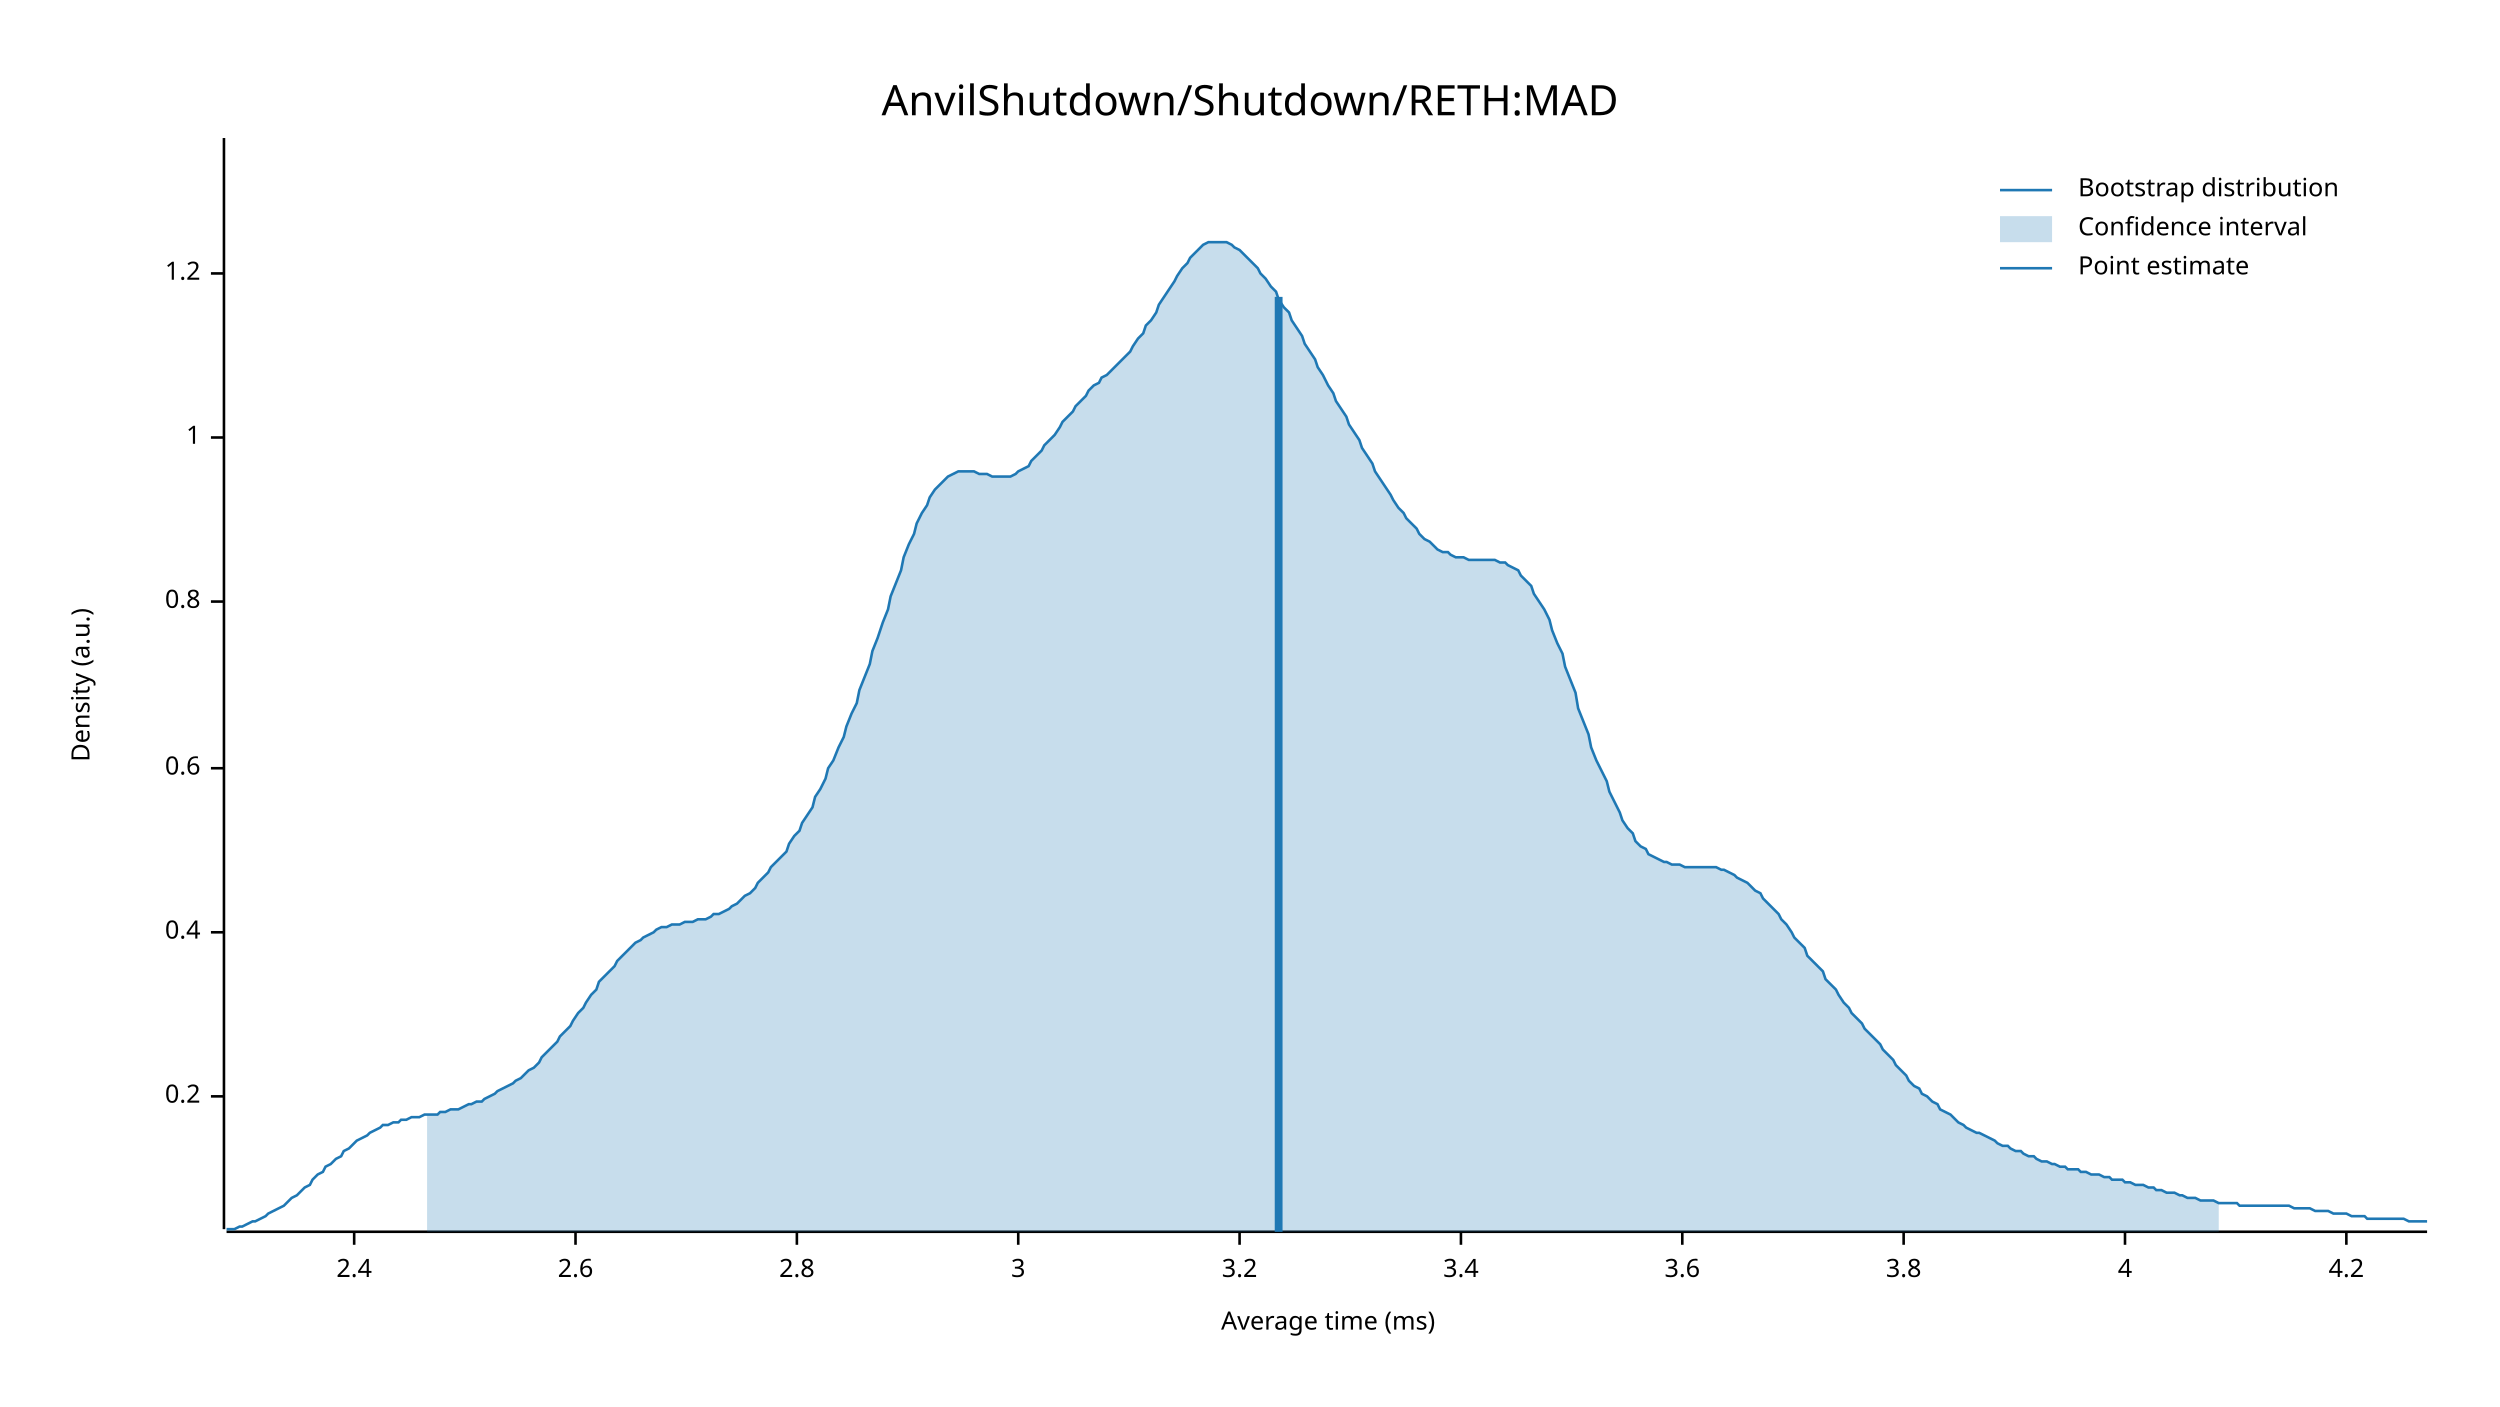
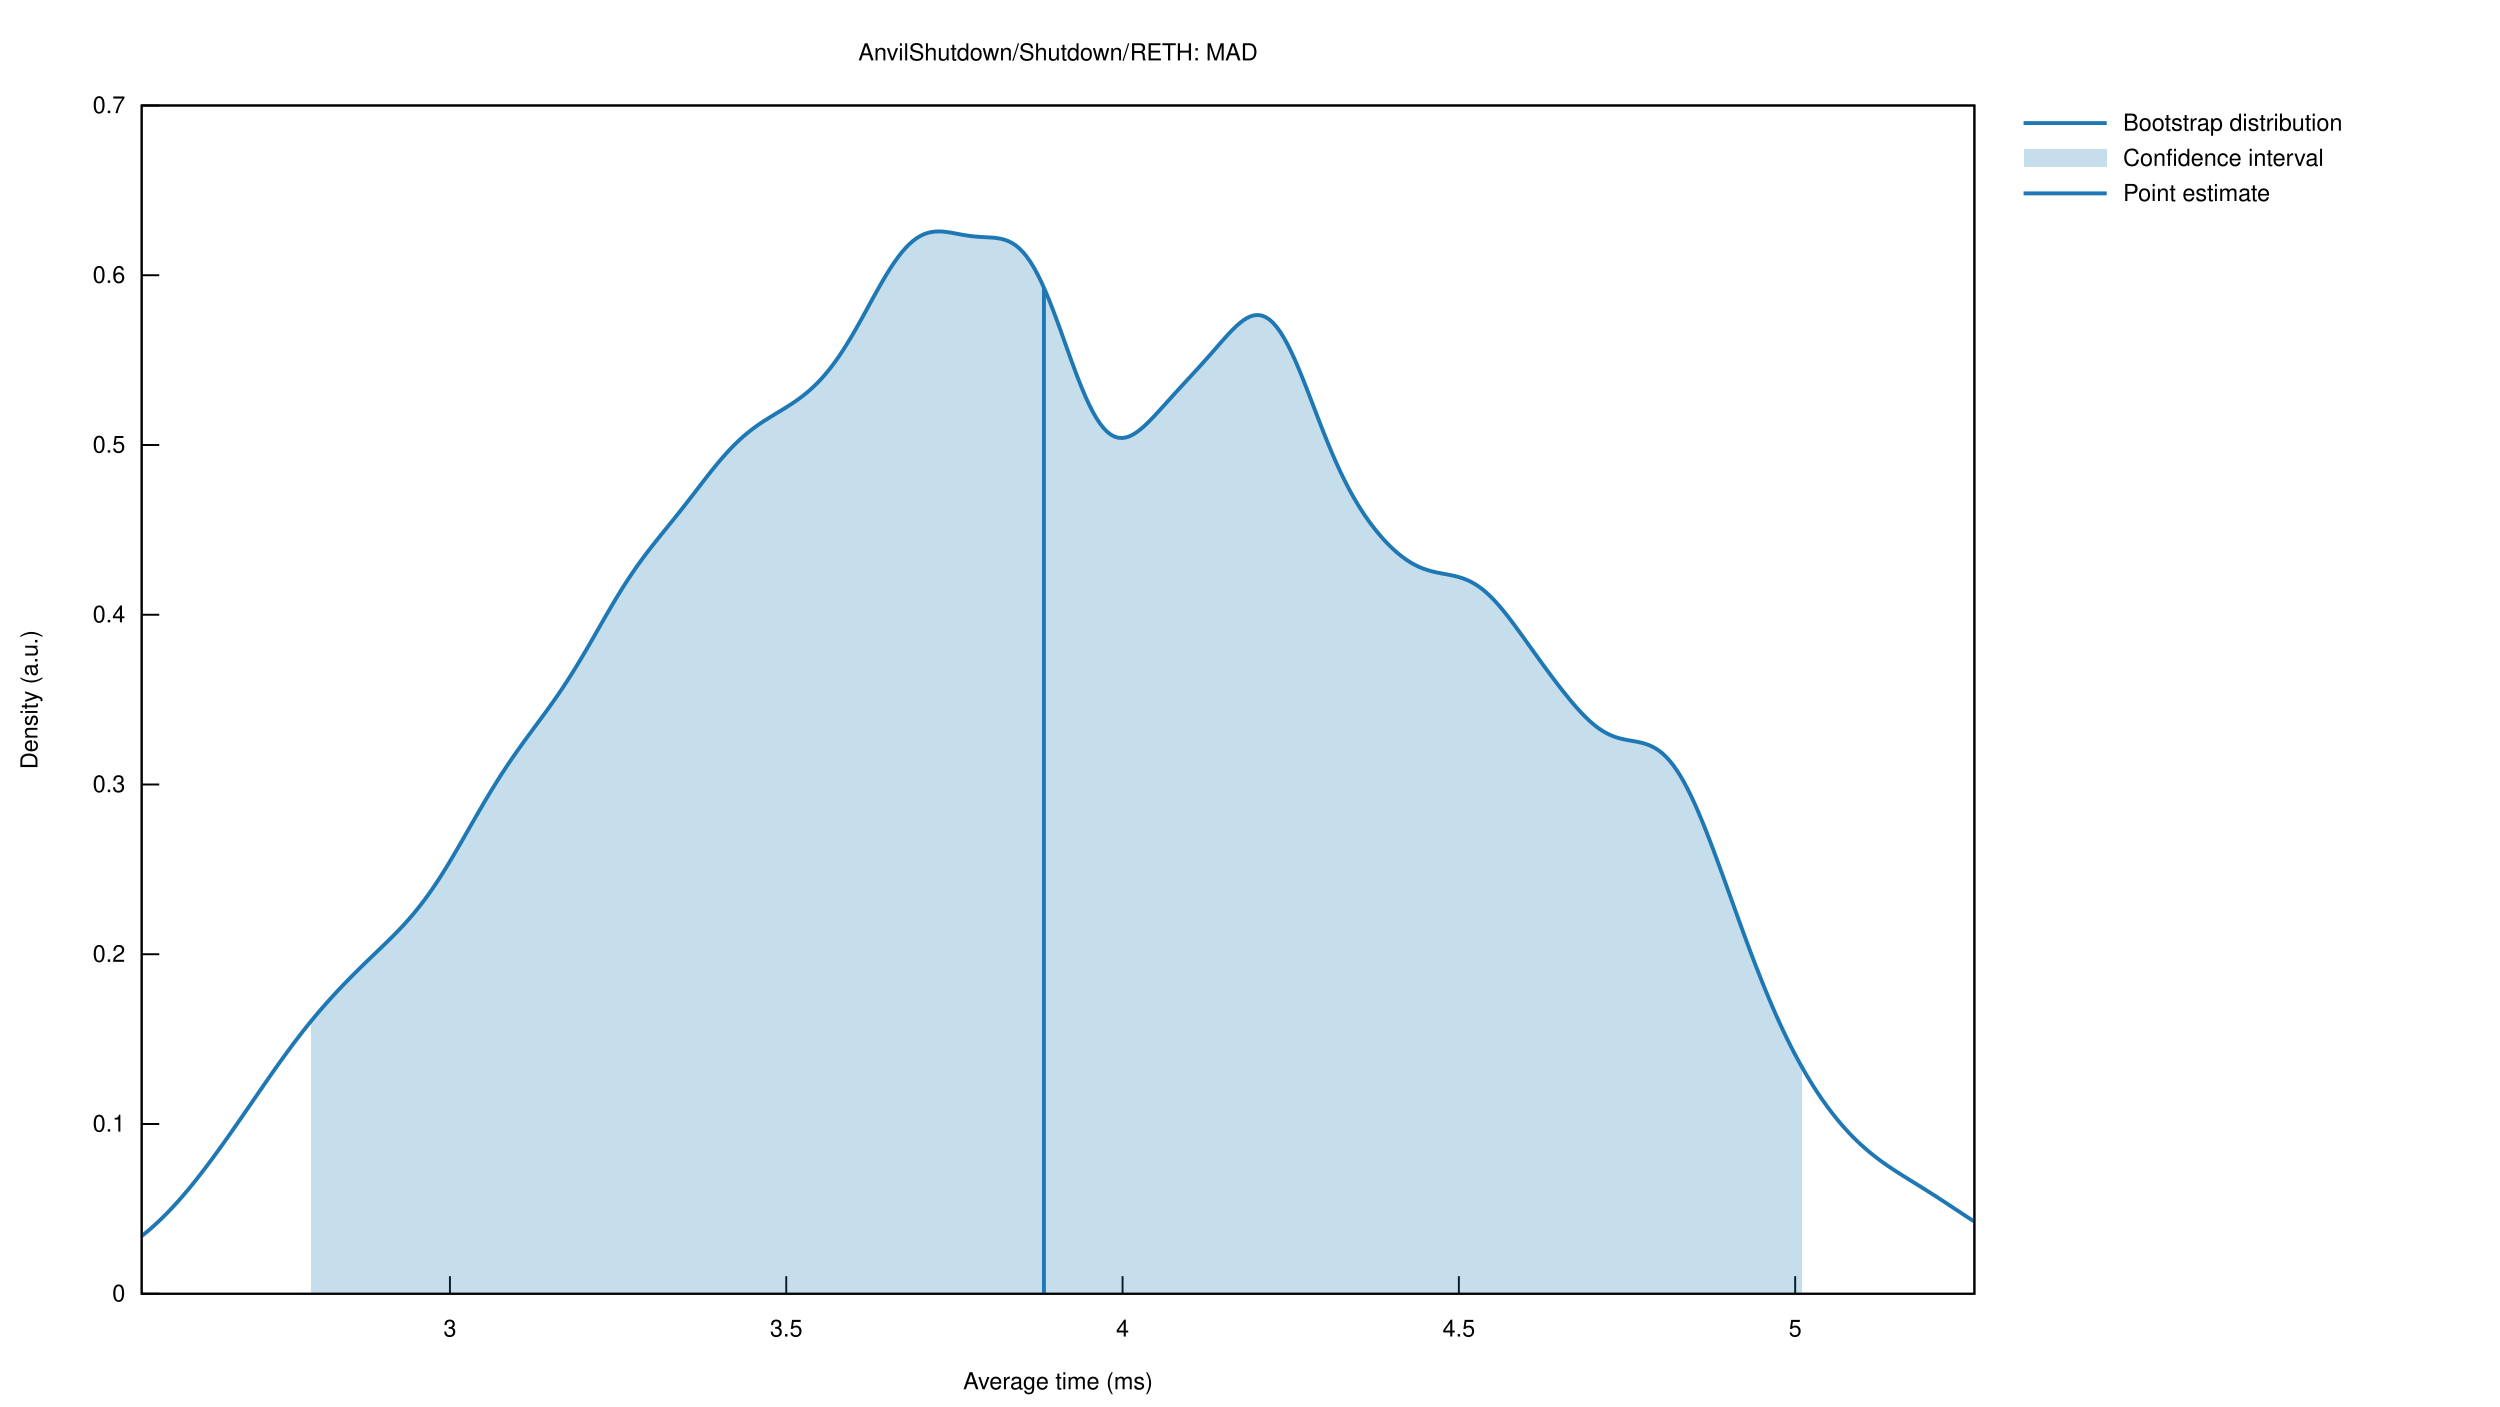
- <svg xmlns="http://www.w3.org/2000/svg" width="960" height="540" viewBox="0 0 960 540">
-   <text x="480" y="32" dy="0.76em" text-anchor="middle" font-family="sans-serif" font-size="16.129" opacity="1" fill="#000000">
- AnvilShutdown/Shutdown/RETH:MAD
- </text>
-   <text x="27" y="263" dy="0.76em" text-anchor="middle" font-family="sans-serif" font-size="9.677" opacity="1" fill="#000000" transform="rotate(270, 27, 263)">
- Density (a.u.)
- </text>
-   <text x="510" y="513" dy="-0.5ex" text-anchor="middle" font-family="sans-serif" font-size="9.677" opacity="1" fill="#000000">
- Average time (ms)
- </text>
-   <polyline fill="none" opacity="1" stroke="#000000" stroke-width="1" points="86,53 86,472 " />
-   <text x="77" y="421" dy="0.5ex" text-anchor="end" font-family="sans-serif" font-size="9.677" opacity="1" fill="#000000">
- 0.2
- </text>
-   <polyline fill="none" opacity="1" stroke="#000000" stroke-width="1" points="81,421 86,421 " />
-   <text x="77" y="358" dy="0.5ex" text-anchor="end" font-family="sans-serif" font-size="9.677" opacity="1" fill="#000000">
- 0.4
- </text>
-   <polyline fill="none" opacity="1" stroke="#000000" stroke-width="1" points="81,358 86,358 " />
-   <text x="77" y="295" dy="0.5ex" text-anchor="end" font-family="sans-serif" font-size="9.677" opacity="1" fill="#000000">
- 0.6
- </text>
-   <polyline fill="none" opacity="1" stroke="#000000" stroke-width="1" points="81,295 86,295 " />
-   <text x="77" y="231" dy="0.5ex" text-anchor="end" font-family="sans-serif" font-size="9.677" opacity="1" fill="#000000">
- 0.8
- </text>
-   <polyline fill="none" opacity="1" stroke="#000000" stroke-width="1" points="81,231 86,231 " />
-   <text x="77" y="168" dy="0.5ex" text-anchor="end" font-family="sans-serif" font-size="9.677" opacity="1" fill="#000000">
- 1
- </text>
-   <polyline fill="none" opacity="1" stroke="#000000" stroke-width="1" points="81,168 86,168 " />
-   <text x="77" y="105" dy="0.5ex" text-anchor="end" font-family="sans-serif" font-size="9.677" opacity="1" fill="#000000">
- 1.2
- </text>
-   <polyline fill="none" opacity="1" stroke="#000000" stroke-width="1" points="81,105 86,105 " />
-   <polyline fill="none" opacity="1" stroke="#000000" stroke-width="1" points="87,473 932,473 " />
-   <text x="136" y="483" dy="0.76em" text-anchor="middle" font-family="sans-serif" font-size="9.677" opacity="1" fill="#000000">
- 2.4
- </text>
-   <polyline fill="none" opacity="1" stroke="#000000" stroke-width="1" points="136,473 136,478 " />
-   <text x="221" y="483" dy="0.76em" text-anchor="middle" font-family="sans-serif" font-size="9.677" opacity="1" fill="#000000">
- 2.6
- </text>
-   <polyline fill="none" opacity="1" stroke="#000000" stroke-width="1" points="221,473 221,478 " />
-   <text x="306" y="483" dy="0.76em" text-anchor="middle" font-family="sans-serif" font-size="9.677" opacity="1" fill="#000000">
- 2.8
- </text>
-   <polyline fill="none" opacity="1" stroke="#000000" stroke-width="1" points="306,473 306,478 " />
-   <text x="391" y="483" dy="0.76em" text-anchor="middle" font-family="sans-serif" font-size="9.677" opacity="1" fill="#000000">
- 3
- </text>
-   <polyline fill="none" opacity="1" stroke="#000000" stroke-width="1" points="391,473 391,478 " />
-   <text x="476" y="483" dy="0.76em" text-anchor="middle" font-family="sans-serif" font-size="9.677" opacity="1" fill="#000000">
- 3.2
- </text>
-   <polyline fill="none" opacity="1" stroke="#000000" stroke-width="1" points="476,473 476,478 " />
-   <text x="561" y="483" dy="0.76em" text-anchor="middle" font-family="sans-serif" font-size="9.677" opacity="1" fill="#000000">
- 3.4
- </text>
-   <polyline fill="none" opacity="1" stroke="#000000" stroke-width="1" points="561,473 561,478 " />
-   <text x="646" y="483" dy="0.76em" text-anchor="middle" font-family="sans-serif" font-size="9.677" opacity="1" fill="#000000">
- 3.6
- </text>
-   <polyline fill="none" opacity="1" stroke="#000000" stroke-width="1" points="646,473 646,478 " />
-   <text x="731" y="483" dy="0.76em" text-anchor="middle" font-family="sans-serif" font-size="9.677" opacity="1" fill="#000000">
- 3.8
- </text>
-   <polyline fill="none" opacity="1" stroke="#000000" stroke-width="1" points="731,473 731,478 " />
-   <text x="816" y="483" dy="0.76em" text-anchor="middle" font-family="sans-serif" font-size="9.677" opacity="1" fill="#000000">
- 4
- </text>
-   <polyline fill="none" opacity="1" stroke="#000000" stroke-width="1" points="816,473 816,478 " />
-   <text x="901" y="483" dy="0.76em" text-anchor="middle" font-family="sans-serif" font-size="9.677" opacity="1" fill="#000000">
- 4.2
- </text>
-   <polyline fill="none" opacity="1" stroke="#000000" stroke-width="1" points="901,473 901,478 " />
-   <polyline fill="none" opacity="1" stroke="#1F78B4" stroke-width="1" points="87,472 88,472 90,472 92,471 93,471 95,470 97,469 98,469 100,468 102,467 103,466 105,465 107,464 109,463 110,462 112,460 114,459 115,458 117,456 119,455 120,453 122,451 124,450 125,448 127,447 129,445 131,444 132,442 134,441 136,439 137,438 139,437 141,436 142,435 144,434 146,433 147,432 149,432 151,431 153,431 154,430 156,430 158,429 159,429 161,429 163,428 164,428 166,428 168,428 169,427 171,427 173,426 175,426 176,426 178,425 180,424 181,424 183,423 185,423 186,422 188,421 190,420 191,419 193,418 195,417 197,416 198,415 200,414 202,412 203,411 205,410 207,408 208,406 210,404 212,402 214,400 215,398 217,396 219,394 220,392 222,389 224,387 225,385 227,382 229,380 230,377 232,375 234,373 236,371 237,369 239,367 241,365 242,364 244,362 246,361 247,360 249,359 251,358 252,357 254,356 256,356 258,355 259,355 261,355 263,354 264,354 266,354 268,353 269,353 271,353 273,352 274,351 276,351 278,350 280,349 281,348 283,347 285,345 286,344 288,343 290,341 291,339 293,337 295,335 296,333 298,331 300,329 302,327 303,324 305,321 307,319 308,316 310,313 312,310 313,306 315,303 317,299 318,295 320,292 322,287 324,283 325,279 327,274 329,270 330,265 332,260 334,255 335,250 337,245 339,239 341,234 342,229 344,224 346,219 347,214 349,209 351,205 352,201 354,197 356,194 357,191 359,188 361,186 363,184 364,183 366,182 368,181 369,181 371,181 373,181 374,181 376,182 378,182 379,182 381,183 383,183 385,183 386,183 388,183 390,182 391,181 393,180 395,179 396,177 398,175 400,173 401,171 403,169 405,167 407,164 408,162 410,160 412,158 413,156 415,154 417,152 418,150 420,148 422,147 423,145 425,144 427,142 429,140 430,139 432,137 434,135 435,133 437,130 439,128 440,125 442,123 444,120 445,117 447,114 449,111 451,108 452,106 454,103 456,101 457,99 459,97 461,95 462,94 464,93 466,93 468,93 469,93 471,93 473,94 474,95 476,96 478,98 479,99 481,101 483,103 484,105 486,107 488,110 490,112 491,115 493,118 495,120 496,123 498,126 500,129 501,132 503,135 505,138 506,141 508,144 510,148 512,151 513,154 515,157 517,160 518,163 520,166 522,169 523,172 525,175 527,178 528,181 530,184 532,187 534,190 535,192 537,195 539,197 540,199 542,201 544,203 545,205 547,207 549,208 550,209 552,211 554,212 556,212 557,213 559,214 561,214 562,214 564,215 566,215 567,215 569,215 571,215 573,215 574,215 576,216 578,216 579,217 581,218 583,219 584,221 586,223 588,225 589,228 591,231 593,234 595,238 596,242 598,247 600,251 601,256 603,261 605,266 606,272 608,277 610,282 611,287 613,292 615,296 617,300 618,304 620,308 622,312 623,315 625,318 627,320 628,323 630,325 632,326 633,328 635,329 637,330 639,331 640,331 642,332 644,332 645,332 647,333 649,333 650,333 652,333 654,333 655,333 657,333 659,333 661,334 662,334 664,335 666,336 667,337 669,338 671,339 672,340 674,342 676,343 677,345 679,347 681,349 683,351 684,353 686,355 688,358 689,360 691,362 693,364 694,367 696,369 698,371 700,373 701,376 703,378 705,380 706,382 708,385 710,387 711,389 713,391 715,393 716,395 718,397 720,399 722,401 723,403 725,405 727,407 728,409 730,411 732,413 733,415 735,417 737,418 738,420 740,421 742,423 744,424 745,426 747,427 749,428 750,429 752,431 754,432 755,433 757,434 759,435 760,435 762,436 764,437 766,438 767,439 769,440 771,440 772,441 774,442 776,442 777,443 779,444 781,444 782,445 784,446 786,446 788,447 789,447 791,448 793,448 794,449 796,449 798,449 799,450 801,450 803,451 804,451 806,451 808,452 810,452 811,453 813,453 815,453 816,454 818,454 820,455 821,455 823,455 825,456 827,456 828,457 830,457 832,458 833,458 835,458 837,459 838,459 840,460 842,460 843,460 845,461 847,461 849,461 850,461 852,462 854,462 855,462 857,462 859,462 860,463 862,463 864,463 865,463 867,463 869,463 871,463 872,463 874,463 876,463 877,463 879,463 881,464 882,464 884,464 886,464 887,464 889,465 891,465 893,465 894,465 896,466 898,466 899,466 901,466 903,467 904,467 906,467 908,467 909,468 911,468 913,468 915,468 916,468 918,468 920,468 921,468 923,468 925,469 926,469 928,469 930,469 932,469 " />
-   <polygon opacity="0.25" fill="#1F78B4" points="164,428 166,428 168,428 169,427 171,427 173,426 175,426 176,426 178,425 180,424 181,424 183,423 185,423 186,422 188,421 190,420 191,419 193,418 195,417 197,416 198,415 200,414 202,412 203,411 205,410 207,408 208,406 210,404 212,402 214,400 215,398 217,396 219,394 220,392 222,389 224,387 225,385 227,382 229,380 230,377 232,375 234,373 236,371 237,369 239,367 241,365 242,364 244,362 246,361 247,360 249,359 251,358 252,357 254,356 256,356 258,355 259,355 261,355 263,354 264,354 266,354 268,353 269,353 271,353 273,352 274,351 276,351 278,350 280,349 281,348 283,347 285,345 286,344 288,343 290,341 291,339 293,337 295,335 296,333 298,331 300,329 302,327 303,324 305,321 307,319 308,316 310,313 312,310 313,306 315,303 317,299 318,295 320,292 322,287 324,283 325,279 327,274 329,270 330,265 332,260 334,255 335,250 337,245 339,239 341,234 342,229 344,224 346,219 347,214 349,209 351,205 352,201 354,197 356,194 357,191 359,188 361,186 363,184 364,183 366,182 368,181 369,181 371,181 373,181 374,181 376,182 378,182 379,182 381,183 383,183 385,183 386,183 388,183 390,182 391,181 393,180 395,179 396,177 398,175 400,173 401,171 403,169 405,167 407,164 408,162 410,160 412,158 413,156 415,154 417,152 418,150 420,148 422,147 423,145 425,144 427,142 429,140 430,139 432,137 434,135 435,133 437,130 439,128 440,125 442,123 444,120 445,117 447,114 449,111 451,108 452,106 454,103 456,101 457,99 459,97 461,95 462,94 464,93 466,93 468,93 469,93 471,93 473,94 474,95 476,96 478,98 479,99 481,101 483,103 484,105 486,107 488,110 490,112 491,115 493,118 495,120 496,123 498,126 500,129 501,132 503,135 505,138 506,141 508,144 510,148 512,151 513,154 515,157 517,160 518,163 520,166 522,169 523,172 525,175 527,178 528,181 530,184 532,187 534,190 535,192 537,195 539,197 540,199 542,201 544,203 545,205 547,207 549,208 550,209 552,211 554,212 556,212 557,213 559,214 561,214 562,214 564,215 566,215 567,215 569,215 571,215 573,215 574,215 576,216 578,216 579,217 581,218 583,219 584,221 586,223 588,225 589,228 591,231 593,234 595,238 596,242 598,247 600,251 601,256 603,261 605,266 606,272 608,277 610,282 611,287 613,292 615,296 617,300 618,304 620,308 622,312 623,315 625,318 627,320 628,323 630,325 632,326 633,328 635,329 637,330 639,331 640,331 642,332 644,332 645,332 647,333 649,333 650,333 652,333 654,333 655,333 657,333 659,333 661,334 662,334 664,335 666,336 667,337 669,338 671,339 672,340 674,342 676,343 677,345 679,347 681,349 683,351 684,353 686,355 688,358 689,360 691,362 693,364 694,367 696,369 698,371 700,373 701,376 703,378 705,380 706,382 708,385 710,387 711,389 713,391 715,393 716,395 718,397 720,399 722,401 723,403 725,405 727,407 728,409 730,411 732,413 733,415 735,417 737,418 738,420 740,421 742,423 744,424 745,426 747,427 749,428 750,429 752,431 754,432 755,433 757,434 759,435 760,435 762,436 764,437 766,438 767,439 769,440 771,440 772,441 774,442 776,442 777,443 779,444 781,444 782,445 784,446 786,446 788,447 789,447 791,448 793,448 794,449 796,449 798,449 799,450 801,450 803,451 804,451 806,451 808,452 810,452 811,453 813,453 815,453 816,454 818,454 820,455 821,455 823,455 825,456 827,456 828,457 830,457 832,458 833,458 835,458 837,459 838,459 840,460 842,460 843,460 845,461 847,461 849,461 850,461 852,462 852,473 164,473 " />
-   <polyline fill="none" opacity="1" stroke="#1F78B4" stroke-width="3" points="491,473 491,114 " />
-   <text x="798" y="68" dy="0.76em" text-anchor="start" font-family="sans-serif" font-size="9.677" opacity="1" fill="#000000">
- Bootstrap distribution
- </text>
-   <text x="798" y="83" dy="0.76em" text-anchor="start" font-family="sans-serif" font-size="9.677" opacity="1" fill="#000000">
- Confidence interval
- </text>
-   <text x="798" y="98" dy="0.76em" text-anchor="start" font-family="sans-serif" font-size="9.677" opacity="1" fill="#000000">
- Point estimate
- </text>
-   <polyline fill="none" opacity="1" stroke="#1F78B4" stroke-width="1" points="768,73 788,73 " />
-   <rect x="768" y="83" width="20" height="10" opacity="0.25" fill="#1F78B4" stroke="none" />
-   <polyline fill="none" opacity="1" stroke="#1F78B4" stroke-width="1" points="768,103 788,103 " />
+ <svg xmlns="http://www.w3.org/2000/svg" xmlns:xlink="http://www.w3.org/1999/xlink" viewBox="0 0 1280 720">
+   <g id="gnuplot_canvas">
+     <rect x="0" y="0" width="1280" height="720" fill="none" />
+     <defs>
+       <circle id="gpDot" r="0.5" stroke-width="0.5" stroke="currentColor" />
+       <path id="gpPt0" stroke-width="0.222" stroke="currentColor" d="M-1,0 h2 M0,-1 v2" />
+       <path id="gpPt1" stroke-width="0.222" stroke="currentColor" d="M-1,-1 L1,1 M1,-1 L-1,1" />
+       <path id="gpPt2" stroke-width="0.222" stroke="currentColor" d="M-1,0 L1,0 M0,-1 L0,1 M-1,-1 L1,1 M-1,1 L1,-1" />
+       <rect id="gpPt3" stroke-width="0.222" stroke="currentColor" x="-1" y="-1" width="2" height="2" />
+       <rect id="gpPt4" stroke-width="0.222" stroke="currentColor" fill="currentColor" x="-1" y="-1" width="2" height="2" />
+       <circle id="gpPt5" stroke-width="0.222" stroke="currentColor" cx="0" cy="0" r="1" />
+       <use xlink:href="#gpPt5" id="gpPt6" fill="currentColor" stroke="none" />
+       <path id="gpPt7" stroke-width="0.222" stroke="currentColor" d="M0,-1.33 L-1.33,0.67 L1.33,0.67 z" />
+       <use xlink:href="#gpPt7" id="gpPt8" fill="currentColor" stroke="none" />
+       <use xlink:href="#gpPt7" id="gpPt9" stroke="currentColor" transform="rotate(180)" />
+       <use xlink:href="#gpPt9" id="gpPt10" fill="currentColor" stroke="none" />
+       <use xlink:href="#gpPt3" id="gpPt11" stroke="currentColor" transform="rotate(45)" />
+       <use xlink:href="#gpPt11" id="gpPt12" fill="currentColor" stroke="none" />
+       <path id="gpPt13" stroke-width="0.222" stroke="currentColor" d="M0,1.330 L1.265,0.411 L0.782,-1.067 L-0.782,-1.076 L-1.265,0.411 z" />
+       <use xlink:href="#gpPt13" id="gpPt14" fill="currentColor" stroke="none" />
+       <filter id="textbox" filterUnits="objectBoundingBox" x="0" y="0" height="1" width="1">
+         <feFlood flood-color="white" flood-opacity="1" result="bgnd" />
+         <feComposite in="SourceGraphic" in2="bgnd" operator="atop" />
+       </filter>
+       <filter id="greybox" filterUnits="objectBoundingBox" x="0" y="0" height="1" width="1">
+         <feFlood flood-color="lightgrey" flood-opacity="1" result="grey" />
+         <feComposite in="SourceGraphic" in2="grey" operator="atop" />
+       </filter>
+     </defs>
+     <g fill="none" color="white" stroke="currentColor" stroke-width="1.00" stroke-linecap="butt" stroke-linejoin="miter">
+ </g>
+     <g fill="none" color="black" stroke="currentColor" stroke-width="1.00" stroke-linecap="butt" stroke-linejoin="miter">
+       <path stroke="black" d="M72.53,662.40 L81.53,662.40  " />
+       <g transform="translate(64.14,666.30)" stroke="none" fill="black" font-family="Helvetica" font-size="12.00" text-anchor="end">
+         <text>
+           <tspan font-family="Helvetica"> 0</tspan>
+         </text>
+       </g>
+     </g>
+     <g fill="none" color="black" stroke="currentColor" stroke-width="1.00" stroke-linecap="butt" stroke-linejoin="miter">
+       <path stroke="black" d="M72.53,575.49 L81.53,575.49  " />
+       <g transform="translate(64.14,579.39)" stroke="none" fill="black" font-family="Helvetica" font-size="12.00" text-anchor="end">
+         <text>
+           <tspan font-family="Helvetica"> 0.1</tspan>
+         </text>
+       </g>
+     </g>
+     <g fill="none" color="black" stroke="currentColor" stroke-width="1.00" stroke-linecap="butt" stroke-linejoin="miter">
+       <path stroke="black" d="M72.53,488.57 L81.53,488.57  " />
+       <g transform="translate(64.14,492.47)" stroke="none" fill="black" font-family="Helvetica" font-size="12.00" text-anchor="end">
+         <text>
+           <tspan font-family="Helvetica"> 0.2</tspan>
+         </text>
+       </g>
+     </g>
+     <g fill="none" color="black" stroke="currentColor" stroke-width="1.00" stroke-linecap="butt" stroke-linejoin="miter">
+       <path stroke="black" d="M72.53,401.66 L81.53,401.66  " />
+       <g transform="translate(64.14,405.56)" stroke="none" fill="black" font-family="Helvetica" font-size="12.00" text-anchor="end">
+         <text>
+           <tspan font-family="Helvetica"> 0.3</tspan>
+         </text>
+       </g>
+     </g>
+     <g fill="none" color="black" stroke="currentColor" stroke-width="1.00" stroke-linecap="butt" stroke-linejoin="miter">
+       <path stroke="black" d="M72.53,314.75 L81.53,314.75  " />
+       <g transform="translate(64.14,318.65)" stroke="none" fill="black" font-family="Helvetica" font-size="12.00" text-anchor="end">
+         <text>
+           <tspan font-family="Helvetica"> 0.4</tspan>
+         </text>
+       </g>
+     </g>
+     <g fill="none" color="black" stroke="currentColor" stroke-width="1.00" stroke-linecap="butt" stroke-linejoin="miter">
+       <path stroke="black" d="M72.53,227.84 L81.53,227.84  " />
+       <g transform="translate(64.14,231.74)" stroke="none" fill="black" font-family="Helvetica" font-size="12.00" text-anchor="end">
+         <text>
+           <tspan font-family="Helvetica"> 0.5</tspan>
+         </text>
+       </g>
+     </g>
+     <g fill="none" color="black" stroke="currentColor" stroke-width="1.00" stroke-linecap="butt" stroke-linejoin="miter">
+       <path stroke="black" d="M72.53,140.92 L81.53,140.92  " />
+       <g transform="translate(64.14,144.82)" stroke="none" fill="black" font-family="Helvetica" font-size="12.00" text-anchor="end">
+         <text>
+           <tspan font-family="Helvetica"> 0.6</tspan>
+         </text>
+       </g>
+     </g>
+     <g fill="none" color="black" stroke="currentColor" stroke-width="1.00" stroke-linecap="butt" stroke-linejoin="miter">
+       <path stroke="black" d="M72.53,54.01 L81.53,54.01  " />
+       <g transform="translate(64.14,57.91)" stroke="none" fill="black" font-family="Helvetica" font-size="12.00" text-anchor="end">
+         <text>
+           <tspan font-family="Helvetica"> 0.7</tspan>
+         </text>
+       </g>
+     </g>
+     <g fill="none" color="black" stroke="currentColor" stroke-width="1.00" stroke-linecap="butt" stroke-linejoin="miter">
+       <path stroke="black" d="M230.37,662.40 L230.37,653.40  " />
+       <g transform="translate(230.37,684.30)" stroke="none" fill="black" font-family="Helvetica" font-size="12.00" text-anchor="middle">
+         <text>
+           <tspan font-family="Helvetica"> 3</tspan>
+         </text>
+       </g>
+     </g>
+     <g fill="none" color="black" stroke="currentColor" stroke-width="1.00" stroke-linecap="butt" stroke-linejoin="miter">
+       <path stroke="black" d="M402.56,662.40 L402.56,653.40  " />
+       <g transform="translate(402.56,684.30)" stroke="none" fill="black" font-family="Helvetica" font-size="12.00" text-anchor="middle">
+         <text>
+           <tspan font-family="Helvetica"> 3.5</tspan>
+         </text>
+       </g>
+     </g>
+     <g fill="none" color="black" stroke="currentColor" stroke-width="1.00" stroke-linecap="butt" stroke-linejoin="miter">
+       <path stroke="black" d="M574.75,662.40 L574.75,653.40  " />
+       <g transform="translate(574.75,684.30)" stroke="none" fill="black" font-family="Helvetica" font-size="12.00" text-anchor="middle">
+         <text>
+           <tspan font-family="Helvetica"> 4</tspan>
+         </text>
+       </g>
+     </g>
+     <g fill="none" color="black" stroke="currentColor" stroke-width="1.00" stroke-linecap="butt" stroke-linejoin="miter">
+       <path stroke="black" d="M746.94,662.40 L746.94,653.40  " />
+       <g transform="translate(746.94,684.30)" stroke="none" fill="black" font-family="Helvetica" font-size="12.00" text-anchor="middle">
+         <text>
+           <tspan font-family="Helvetica"> 4.5</tspan>
+         </text>
+       </g>
+     </g>
+     <g fill="none" color="black" stroke="currentColor" stroke-width="1.00" stroke-linecap="butt" stroke-linejoin="miter">
+       <path stroke="black" d="M919.13,662.40 L919.13,653.40  " />
+       <g transform="translate(919.13,684.30)" stroke="none" fill="black" font-family="Helvetica" font-size="12.00" text-anchor="middle">
+         <text>
+           <tspan font-family="Helvetica"> 5</tspan>
+         </text>
+       </g>
+     </g>
+     <g fill="none" color="black" stroke="currentColor" stroke-width="1.00" stroke-linecap="butt" stroke-linejoin="miter">
+ </g>
+     <g fill="none" color="black" stroke="currentColor" stroke-width="1.00" stroke-linecap="butt" stroke-linejoin="miter">
+       <path stroke="black" d="M72.53,54.01 L72.53,662.40 L1010.90,662.40 L1010.90,54.01 L72.53,54.01 Z  " />
+     </g>
+     <g fill="none" color="black" stroke="currentColor" stroke-width="1.00" stroke-linecap="butt" stroke-linejoin="miter">
+       <g transform="translate(19.18,358.21) rotate(270)" stroke="none" fill="black" font-family="Helvetica" font-size="12.00" text-anchor="middle">
+         <text>
+           <tspan font-family="Helvetica">Density (a.u.)</tspan>
+         </text>
+       </g>
+     </g>
+     <g fill="none" color="black" stroke="currentColor" stroke-width="1.00" stroke-linecap="butt" stroke-linejoin="miter">
+       <g transform="translate(541.71,711.30)" stroke="none" fill="black" font-family="Helvetica" font-size="12.00" text-anchor="middle">
+         <text>
+           <tspan font-family="Helvetica">Average time (ms)</tspan>
+         </text>
+       </g>
+     </g>
+     <g fill="none" color="black" stroke="currentColor" stroke-width="1.00" stroke-linecap="butt" stroke-linejoin="miter">
+ </g>
+     <g id="gnuplot_plot_1">
+       <g fill="none" color="white" stroke="currentColor" stroke-width="2.00" stroke-linecap="butt" stroke-linejoin="miter">
+ </g>
+       <g fill="none" color="black" stroke="currentColor" stroke-width="2.00" stroke-linecap="butt" stroke-linejoin="miter">
+         <g transform="translate(1087.02,66.91)" stroke="none" fill="black" font-family="Helvetica" font-size="12.00" text-anchor="start">
+           <text>
+             <tspan font-family="Helvetica">Bootstrap distribution</tspan>
+           </text>
+         </g>
+       </g>
+       <g fill="none" color="black" stroke="currentColor" stroke-width="2.00" stroke-linecap="butt" stroke-linejoin="miter">
+         <path stroke="rgb( 31, 120, 180)" d="M1036.07,63.01 L1078.63,63.01 M72.53,632.87 L74.41,631.36 L76.29,629.79 L78.17,628.15 L80.05,626.44 L81.93,624.68   L83.81,622.84 L85.69,620.95 L87.57,618.99 L89.45,616.97 L91.34,614.89 L93.22,612.75 L95.10,610.55 L96.98,608.30   L98.86,606.00 L100.74,603.64 L102.62,601.24 L104.50,598.80 L106.38,596.32 L108.26,593.80 L110.14,591.25 L112.02,588.66   L113.90,586.05 L115.78,583.41 L117.66,580.74 L119.54,578.06 L121.42,575.36 L123.30,572.65 L125.18,569.92 L127.06,567.19   L128.95,564.45 L130.83,561.71 L132.71,558.98 L134.59,556.25 L136.47,553.54 L138.35,550.83 L140.23,548.15 L142.11,545.49   L143.99,542.86 L145.87,540.26 L147.75,537.69 L149.63,535.16 L151.51,532.66 L153.39,530.21 L155.27,527.80 L157.15,525.44   L159.03,523.11 L160.91,520.84 L162.79,518.60 L164.67,516.41 L166.56,514.26 L168.44,512.15 L170.32,510.07 L172.20,508.04   L174.08,506.03 L175.96,504.06 L177.84,502.12 L179.72,500.21 L181.60,498.32 L183.48,496.46 L185.36,494.61 L187.24,492.78   L189.12,490.97 L191.00,489.17 L192.88,487.36 L194.76,485.56 L196.64,483.74 L198.52,481.91 L200.40,480.05 L202.28,478.16   L204.17,476.22 L206.05,474.24 L207.93,472.19 L209.81,470.07 L211.69,467.87 L213.57,465.58 L215.45,463.21 L217.33,460.74   L219.21,458.17 L221.09,455.50 L222.97,452.74 L224.85,449.88 L226.73,446.94 L228.61,443.92 L230.49,440.82 L232.37,437.66   L234.25,434.45 L236.13,431.21 L238.01,427.94 L239.89,424.65 L241.78,421.37 L243.66,418.10 L245.54,414.85 L247.42,411.63   L249.30,408.46 L251.18,405.34 L253.06,402.28 L254.94,399.27 L256.82,396.33 L258.70,393.46 L260.58,390.64 L262.46,387.89   L264.34,385.19 L266.22,382.54 L268.10,379.93 L269.98,377.35 L271.86,374.80 L273.74,372.26 L275.62,369.71 L277.50,367.16   L279.39,364.59 L281.27,361.99 L283.15,359.35 L285.03,356.66 L286.91,353.91 L288.79,351.10 L290.67,348.22 L292.55,345.28   L294.43,342.27 L296.31,339.19 L298.19,336.05 L300.07,332.87 L301.95,329.64 L303.83,326.38 L305.71,323.10 L307.59,319.81   L309.47,316.54 L311.35,313.29 L313.23,310.08 L315.11,306.92 L317.00,303.83 L318.88,300.80 L320.76,297.86 L322.64,295.00   L324.52,292.23 L326.40,289.54 L328.28,286.93 L330.16,284.39 L332.04,281.92 L333.92,279.51 L335.80,277.14 L337.68,274.79   L339.56,272.47 L341.44,270.16 L343.32,267.84 L345.20,265.51 L347.08,263.16 L348.96,260.79 L350.84,258.39 L352.72,255.98   L354.61,253.55 L356.49,251.11 L358.37,248.66 L360.25,246.23 L362.13,243.81 L364.01,241.43 L365.89,239.09 L367.77,236.81   L369.65,234.60 L371.53,232.47 L373.41,230.42 L375.29,228.46 L377.17,226.60 L379.05,224.84 L380.93,223.17 L382.81,221.60   L384.69,220.11 L386.57,218.70 L388.45,217.37 L390.33,216.10 L392.22,214.89 L394.10,213.71 L395.98,212.56 L397.86,211.42   L399.74,210.28 L401.62,209.13 L403.50,207.95 L405.38,206.74 L407.26,205.47 L409.14,204.13 L411.02,202.71 L412.90,201.21   L414.78,199.60 L416.66,197.87 L418.54,196.03 L420.42,194.05 L422.30,191.93 L424.18,189.67 L426.06,187.27 L427.94,184.72   L429.83,182.02 L431.71,179.18 L433.59,176.21 L435.47,173.12 L437.35,169.92 L439.23,166.64 L441.11,163.27 L442.99,159.87   L444.87,156.43 L446.75,153.00 L448.63,149.61 L450.51,146.27 L452.39,143.02 L454.27,139.90 L456.15,136.91 L458.03,134.11   L459.91,131.49 L461.79,129.10 L463.67,126.94 L465.55,125.02 L467.44,123.36 L469.32,121.96 L471.20,120.81 L473.08,119.91   L474.96,119.25 L476.84,118.81 L478.72,118.56 L480.60,118.48 L482.48,118.55 L484.36,118.74 L486.24,119.01 L488.12,119.34   L490.00,119.69 L491.88,120.04 L493.76,120.37 L495.64,120.67 L497.52,120.92 L499.40,121.11 L501.28,121.26 L503.16,121.38   L505.05,121.48 L506.93,121.58 L508.81,121.72 L510.69,121.95 L512.57,122.28 L514.45,122.78 L516.33,123.49 L518.21,124.44   L520.09,125.68 L521.97,127.25 L523.85,129.17 L525.73,131.46 L527.61,134.15 L529.49,137.24 L531.37,140.71 L533.25,144.56   L535.13,148.76 L537.01,153.27 L538.89,158.05 L540.77,163.05 L542.66,168.20 L544.54,173.46 L546.42,178.74 L548.30,183.97   L550.18,189.10 L552.06,194.06 L553.94,198.78 L555.82,203.20 L557.70,207.27 L559.58,210.96 L561.46,214.22 L563.34,217.04   L565.22,219.39 L567.10,221.27 L568.98,222.68 L570.86,223.64 L572.74,224.15 L574.62,224.25 L576.50,223.97 L578.38,223.34   L580.27,222.39 L582.15,221.18 L584.03,219.74 L585.91,218.10 L587.79,216.32 L589.67,214.42 L591.55,212.43 L593.43,210.39   L595.31,208.32 L597.19,206.23 L599.07,204.15 L600.95,202.07 L602.83,200.01 L604.71,197.96 L606.59,195.92 L608.47,193.89   L610.35,191.86 L612.23,189.82 L614.11,187.76 L615.99,185.68 L617.88,183.57 L619.76,181.45 L621.64,179.30 L623.52,177.14   L625.40,174.99 L627.28,172.88 L629.16,170.83 L631.04,168.86 L632.92,167.04 L634.80,165.38 L636.68,163.95 L638.56,162.78   L640.44,161.92 L642.32,161.41 L644.20,161.29 L646.08,161.59 L647.96,162.33 L649.84,163.53 L651.72,165.20 L653.60,167.34   L655.49,169.93 L657.37,172.96 L659.25,176.38 L661.13,180.17 L663.01,184.28 L664.89,188.65 L666.77,193.25 L668.65,198.00   L670.53,202.86 L672.41,207.77 L674.29,212.68 L676.17,217.55 L678.05,222.34 L679.93,227.00 L681.81,231.52 L683.69,235.87   L685.57,240.03 L687.45,244.00 L689.33,247.77 L691.21,251.35 L693.10,254.73 L694.98,257.93 L696.86,260.95 L698.74,263.80   L700.62,266.50 L702.50,269.05 L704.38,271.46 L706.26,273.73 L708.14,275.88 L710.02,277.90 L711.90,279.80 L713.78,281.58   L715.66,283.23 L717.54,284.75 L719.42,286.14 L721.30,287.40 L723.18,288.54 L725.06,289.54 L726.94,290.42 L728.82,291.18   L730.71,291.82 L732.59,292.38 L734.47,292.85 L736.35,293.25 L738.23,293.62 L740.11,293.97 L741.99,294.32 L743.87,294.71   L745.75,295.15 L747.63,295.68 L749.51,296.31 L751.39,297.07 L753.27,297.97 L755.15,299.03 L757.03,300.25 L758.91,301.64   L760.79,303.20 L762.67,304.93 L764.55,306.81 L766.43,308.85 L768.32,311.01 L770.20,313.29 L772.08,315.67 L773.96,318.14   L775.84,320.66 L777.72,323.23 L779.60,325.84 L781.48,328.46 L783.36,331.08 L785.24,333.71 L787.12,336.32 L789.00,338.92   L790.88,341.50 L792.76,344.05 L794.64,346.57 L796.52,349.06 L798.40,351.51 L800.28,353.92 L802.16,356.27 L804.04,358.57   L805.93,360.79 L807.81,362.94 L809.69,364.98 L811.57,366.92 L813.45,368.73 L815.33,370.40 L817.21,371.93 L819.09,373.30   L820.97,374.51 L822.85,375.56 L824.73,376.45 L826.61,377.20 L828.49,377.81 L830.37,378.31 L832.25,378.72 L834.13,379.07   L836.01,379.40 L837.89,379.74 L839.77,380.13 L841.65,380.61 L843.54,381.22 L845.42,381.99 L847.30,382.97 L849.18,384.18   L851.06,385.65 L852.94,387.40 L854.82,389.44 L856.70,391.80 L858.58,394.46 L860.46,397.43 L862.34,400.71 L864.22,404.27   L866.10,408.10 L867.98,412.18 L869.86,416.50 L871.74,421.02 L873.62,425.71 L875.50,430.56 L877.38,435.53 L879.26,440.61   L881.15,445.76 L883.03,450.96 L884.91,456.19 L886.79,461.43 L888.67,466.66 L890.55,471.87 L892.43,477.04 L894.31,482.15   L896.19,487.19 L898.07,492.15 L899.95,497.01 L901.83,501.78 L903.71,506.44 L905.59,510.99 L907.47,515.42 L909.35,519.72   L911.23,523.89 L913.11,527.94 L914.99,531.85 L916.87,535.64 L918.76,539.29 L920.64,542.82 L922.52,546.22 L924.40,549.50   L926.28,552.65 L928.16,555.69 L930.04,558.62 L931.92,561.44 L933.80,564.14 L935.68,566.75 L937.56,569.25 L939.44,571.65   L941.32,573.95 L943.20,576.16 L945.08,578.28 L946.96,580.31 L948.84,582.25 L950.72,584.10 L952.60,585.88 L954.48,587.57   L956.37,589.20 L958.25,590.75 L960.13,592.24 L962.01,593.67 L963.89,595.04 L965.77,596.37 L967.65,597.66 L969.53,598.91   L971.41,600.13 L973.29,601.33 L975.17,602.51 L977.05,603.68 L978.93,604.84 L980.81,606.01 L982.69,607.17 L984.57,608.34   L986.45,609.53 L988.33,610.72 L990.21,611.92 L992.09,613.13 L993.98,614.36 L995.86,615.59 L997.74,616.84 L999.62,618.08   L1001.50,619.33 L1003.38,620.57 L1005.26,621.81 L1007.14,623.04 L1009.02,624.25 L1010.90,625.45  " />
+       </g>
+     </g>
+     <g id="gnuplot_plot_2">
+       <g fill="none" color="white" stroke="rgb( 31, 120, 180)" stroke-width="1.00" stroke-linecap="butt" stroke-linejoin="miter">
+ </g>
+       <g fill="none" color="black" stroke="currentColor" stroke-width="1.00" stroke-linecap="butt" stroke-linejoin="miter">
+         <g transform="translate(1087.02,84.91)" stroke="none" fill="black" font-family="Helvetica" font-size="12.00" text-anchor="start">
+           <text>
+             <tspan font-family="Helvetica">Confidence interval</tspan>
+           </text>
+         </g>
+       </g>
+       <g fill="none" color="black" stroke="currentColor" stroke-width="1.00" stroke-linecap="butt" stroke-linejoin="miter">
+         <g stroke="none" shape-rendering="crispEdges">
+           <polygon fill="rgb( 31, 120, 180)" fill-opacity="0.25" points="1036.07,85.51 1078.63,85.51 1078.63,76.51 1036.07,76.51 " />
+           <polygon fill="rgb( 31, 120, 180)" fill-opacity="0.25" points="159.03,523.11 160.91,520.84 162.79,518.60 164.67,516.41 166.56,514.26 168.44,512.15 170.32,510.07 172.20,508.04 174.08,506.03 175.96,504.06 177.84,502.12 179.72,500.21 181.60,498.32 183.48,496.46 185.36,494.61 187.24,492.78 189.12,490.97 191.00,489.17 192.88,487.36 194.76,485.56 196.64,483.74 198.52,481.91 200.40,480.05 202.28,478.16 204.17,476.22 206.05,474.24 207.93,472.19 209.81,470.07 211.69,467.87 213.57,465.58 215.45,463.21 217.33,460.74 219.21,458.17 221.09,455.50 222.97,452.74 224.85,449.88 226.73,446.94 228.61,443.92 230.49,440.82 232.37,437.66 234.25,434.45 236.13,431.21 238.01,427.94 239.89,424.65 241.78,421.37 243.66,418.10 245.54,414.85 247.42,411.63 249.30,408.46 251.18,405.34 253.06,402.28 254.94,399.27 256.82,396.33 258.70,393.46 260.58,390.64 262.46,387.89 264.34,385.19 266.22,382.54 268.10,379.93 269.98,377.35 271.86,374.80 273.74,372.26 275.62,369.71 277.50,367.16 279.39,364.59 281.27,361.99 283.15,359.35 285.03,356.66 286.91,353.91 288.79,351.10 290.67,348.22 292.55,345.28 294.43,342.27 296.31,339.19 298.19,336.05 300.07,332.87 301.95,329.64 303.83,326.38 305.71,323.10 307.59,319.81 309.47,316.54 311.35,313.29 313.23,310.08 315.11,306.92 317.00,303.83 318.88,300.80 320.76,297.86 322.64,295.00 324.52,292.23 326.40,289.54 328.28,286.93 330.16,284.39 332.04,281.92 333.92,279.51 335.80,277.14 337.68,274.79 339.56,272.47 341.44,270.16 343.32,267.84 345.20,265.51 347.08,263.16 348.96,260.79 350.84,258.39 352.72,255.98 354.61,253.55 356.49,251.11 358.37,248.66 360.25,246.23 362.13,243.81 364.01,241.43 365.89,239.09 367.77,236.81 369.65,234.60 371.53,232.47 373.41,230.42 375.29,228.46 377.17,226.60 379.05,224.84 380.93,223.17 382.81,221.60 384.69,220.11 386.57,218.70 388.45,217.37 390.33,216.10 392.22,214.89 394.10,213.71 395.98,212.56 397.86,211.42 399.74,210.28 401.62,209.13 403.50,207.95 405.38,206.74 407.26,205.47 409.14,204.13 411.02,202.71 412.90,201.21 414.78,199.60 416.66,197.87 418.54,196.03 420.42,194.05 422.30,191.93 424.18,189.67 426.06,187.27 427.94,184.72 429.83,182.02 431.71,179.18 433.59,176.21 435.47,173.12 437.35,169.92 439.23,166.64 441.11,163.27 442.99,159.87 444.87,156.43 446.75,153.00 448.63,149.61 450.51,146.27 452.39,143.02 454.27,139.90 456.15,136.91 458.03,134.11 459.91,131.49 461.79,129.10 463.67,126.94 465.55,125.02 467.44,123.36 469.32,121.96 471.20,120.81 473.08,119.91 474.96,119.25 476.84,118.81 478.72,118.56 480.60,118.48 482.48,118.55 484.36,118.74 486.24,119.01 488.12,119.34 490.00,119.69 491.88,120.04 493.76,120.37 495.64,120.67 497.52,120.92 499.40,121.11 501.28,121.26 503.16,121.38 505.05,121.48 506.93,121.58 508.81,121.72 510.69,121.95 512.57,122.28 514.45,122.78 516.33,123.49 518.21,124.44 520.09,125.68 521.97,127.25 523.85,129.17 525.73,131.46 527.61,134.15 529.49,137.24 531.37,140.71 533.25,144.56 535.13,148.76 537.01,153.27 538.89,158.05 540.77,163.05 542.66,168.20 544.54,173.46 546.42,178.74 548.30,183.97 550.18,189.10 552.06,194.06 553.94,198.78 555.82,203.20 557.70,207.27 559.58,210.96 561.46,214.22 563.34,217.04 565.22,219.39 567.10,221.27 568.98,222.68 570.86,223.64 572.74,224.15 574.62,224.25 576.50,223.97 578.38,223.34 580.27,222.39 582.15,221.18 584.03,219.74 585.91,218.10 587.79,216.32 589.67,214.42 591.55,212.43 593.43,210.39 595.31,208.32 597.19,206.23 599.07,204.15 600.95,202.07 602.83,200.01 604.71,197.96 606.59,195.92 608.47,193.89 610.35,191.86 612.23,189.82 614.11,187.76 615.99,185.68 617.88,183.57 619.76,181.45 621.64,179.30 623.52,177.14 625.40,174.99 627.28,172.88 629.16,170.83 631.04,168.86 632.92,167.04 634.80,165.38 636.68,163.95 638.56,162.78 640.44,161.92 642.32,161.41 644.20,161.29 646.08,161.59 647.96,162.33 649.84,163.53 651.72,165.20 653.60,167.34 655.49,169.93 657.37,172.96 659.25,176.38 661.13,180.17 663.01,184.28 664.89,188.65 666.77,193.25 668.65,198.00 670.53,202.86 672.41,207.77 674.29,212.68 676.17,217.55 678.05,222.34 679.93,227.00 681.81,231.52 683.69,235.87 685.57,240.03 687.45,244.00 689.33,247.77 691.21,251.35 693.10,254.73 694.98,257.93 696.86,260.95 698.74,263.80 700.62,266.50 702.50,269.05 704.38,271.46 706.26,273.73 708.14,275.88 710.02,277.90 711.90,279.80 713.78,281.58 715.66,283.23 717.54,284.75 719.42,286.14 721.30,287.40 723.18,288.54 725.06,289.54 726.94,290.42 728.82,291.18 730.71,291.82 732.59,292.38 734.47,292.85 736.35,293.25 738.23,293.62 740.11,293.97 741.99,294.32 743.87,294.71 745.75,295.15 747.63,295.68 749.51,296.31 751.39,297.07 753.27,297.97 755.15,299.03 757.03,300.25 758.91,301.64 760.79,303.20 762.67,304.93 764.55,306.81 766.43,308.85 768.32,311.01 770.20,313.29 772.08,315.67 773.96,318.14 775.84,320.66 777.72,323.23 779.60,325.84 781.48,328.46 783.36,331.08 785.24,333.71 787.12,336.32 789.00,338.92 790.88,341.50 792.76,344.05 794.64,346.57 796.52,349.06 798.40,351.51 800.28,353.92 802.16,356.27 804.04,358.57 805.93,360.79 807.81,362.94 809.69,364.98 811.57,366.92 813.45,368.73 815.33,370.40 817.21,371.93 819.09,373.30 820.97,374.51 822.85,375.56 824.73,376.45 826.61,377.20 828.49,377.81 830.37,378.31 832.25,378.72 834.13,379.07 836.01,379.40 837.89,379.74 839.77,380.13 841.65,380.61 843.54,381.22 845.42,381.99 847.30,382.97 849.18,384.18 851.06,385.65 852.94,387.40 854.82,389.44 856.70,391.80 858.58,394.46 860.46,397.43 862.34,400.71 864.22,404.27 866.10,408.10 867.98,412.18 869.86,416.50 871.74,421.02 873.62,425.71 875.50,430.56 877.38,435.53 879.26,440.61 881.15,445.76 883.03,450.96 884.91,456.19 886.79,461.43 888.67,466.66 890.55,471.87 892.43,477.04 894.31,482.15 896.19,487.19 898.07,492.15 899.95,497.01 901.83,501.78 903.71,506.44 905.59,510.99 907.47,515.42 909.35,519.72 911.23,523.89 913.11,527.94 914.99,531.85 916.87,535.64 918.76,539.29 920.64,542.82 922.52,546.22 922.52,662.40 920.64,662.40 918.76,662.40 916.87,662.40 914.99,662.40 913.11,662.40 911.23,662.40 909.35,662.40 907.47,662.40 905.59,662.40 903.71,662.40 901.83,662.40 899.95,662.40 898.07,662.40 896.19,662.40 894.31,662.40 892.43,662.40 890.55,662.40 888.67,662.40 886.79,662.40 884.91,662.40 883.03,662.40 881.15,662.40 879.26,662.40 877.38,662.40 875.50,662.40 873.62,662.40 871.74,662.40 869.86,662.40 867.98,662.40 866.10,662.40 864.22,662.40 862.34,662.40 860.46,662.40 858.58,662.40 856.70,662.40 854.82,662.40 852.94,662.40 851.06,662.40 849.18,662.40 847.30,662.40 845.42,662.40 843.54,662.40 841.65,662.40 839.77,662.40 837.89,662.40 836.01,662.40 834.13,662.40 832.25,662.40 830.37,662.40 828.49,662.40 826.61,662.40 824.73,662.40 822.85,662.40 820.97,662.40 819.09,662.40 817.21,662.40 815.33,662.40 813.45,662.40 811.57,662.40 809.69,662.40 807.81,662.40 805.93,662.40 804.04,662.40 802.16,662.40 800.28,662.40 798.40,662.40 796.52,662.40 794.64,662.40 792.76,662.40 790.88,662.40 789.00,662.40 787.12,662.40 785.24,662.40 783.36,662.40 781.48,662.40 779.60,662.40 777.72,662.40 775.84,662.40 773.96,662.40 772.08,662.40 770.20,662.40 768.32,662.40 766.43,662.40 764.55,662.40 762.67,662.40 760.79,662.40 758.91,662.40 757.03,662.40 755.15,662.40 753.27,662.40 751.39,662.40 749.51,662.40 747.63,662.40 745.75,662.40 743.87,662.40 741.99,662.40 740.11,662.40 738.23,662.40 736.35,662.40 734.47,662.40 732.59,662.40 730.71,662.40 728.82,662.40 726.94,662.40 725.06,662.40 723.18,662.40 721.30,662.40 719.42,662.40 717.54,662.40 715.66,662.40 713.78,662.40 711.90,662.40 710.02,662.40 708.14,662.40 706.26,662.40 704.38,662.40 702.50,662.40 700.62,662.40 698.74,662.40 696.86,662.40 694.98,662.40 693.10,662.40 691.21,662.40 689.33,662.40 687.45,662.40 685.57,662.40 683.69,662.40 681.81,662.40 679.93,662.40 678.05,662.40 676.17,662.40 674.29,662.40 672.41,662.40 670.53,662.40 668.65,662.40 666.77,662.40 664.89,662.40 663.01,662.40 661.13,662.40 659.25,662.40 657.37,662.40 655.49,662.40 653.60,662.40 651.72,662.40 649.84,662.40 647.96,662.40 646.08,662.40 644.20,662.40 642.32,662.40 640.44,662.40 638.56,662.40 636.68,662.40 634.80,662.40 632.92,662.40 631.04,662.40 629.16,662.40 627.28,662.40 625.40,662.40 623.52,662.40 621.64,662.40 619.76,662.40 617.88,662.40 615.99,662.40 614.11,662.40 612.23,662.40 610.35,662.40 608.47,662.40 606.59,662.40 604.71,662.40 602.83,662.40 600.95,662.40 599.07,662.40 597.19,662.40 595.31,662.40 593.43,662.40 591.55,662.40 589.67,662.40 587.79,662.40 585.91,662.40 584.03,662.40 582.15,662.40 580.27,662.40 578.38,662.40 576.50,662.40 574.62,662.40 572.74,662.40 570.86,662.40 568.98,662.40 567.10,662.40 565.22,662.40 563.34,662.40 561.46,662.40 559.58,662.40 557.70,662.40 555.82,662.40 553.94,662.40 552.06,662.40 550.18,662.40 548.30,662.40 546.42,662.40 544.54,662.40 542.66,662.40 540.77,662.40 538.89,662.40 537.01,662.40 535.13,662.40 533.25,662.40 531.37,662.40 529.49,662.40 527.61,662.40 525.73,662.40 523.85,662.40 521.97,662.40 520.09,662.40 518.21,662.40 516.33,662.40 514.45,662.40 512.57,662.40 510.69,662.40 508.81,662.40 506.93,662.40 505.05,662.40 503.16,662.40 501.28,662.40 499.40,662.40 497.52,662.40 495.64,662.40 493.76,662.40 491.88,662.40 490.00,662.40 488.12,662.40 486.24,662.40 484.36,662.40 482.48,662.40 480.60,662.40 478.72,662.40 476.84,662.40 474.96,662.40 473.08,662.40 471.20,662.40 469.32,662.40 467.44,662.40 465.55,662.40 463.67,662.40 461.79,662.40 459.91,662.40 458.03,662.40 456.15,662.40 454.27,662.40 452.39,662.40 450.51,662.40 448.63,662.40 446.75,662.40 444.87,662.40 442.99,662.40 441.11,662.40 439.23,662.40 437.35,662.40 435.47,662.40 433.59,662.40 431.71,662.40 429.83,662.40 427.94,662.40 426.06,662.40 424.18,662.40 422.30,662.40 420.42,662.40 418.54,662.40 416.66,662.40 414.78,662.40 412.90,662.40 411.02,662.40 409.14,662.40 407.26,662.40 405.38,662.40 403.50,662.40 401.62,662.40 399.74,662.40 397.86,662.40 395.98,662.40 394.10,662.40 392.22,662.40 390.33,662.40 388.45,662.40 386.57,662.40 384.69,662.40 382.81,662.40 380.93,662.40 379.05,662.40 377.17,662.40 375.29,662.40 373.41,662.40 371.53,662.40 369.65,662.40 367.77,662.40 365.89,662.40 364.01,662.40 362.13,662.40 360.25,662.40 358.37,662.40 356.49,662.40 354.61,662.40 352.72,662.40 350.84,662.40 348.96,662.40 347.08,662.40 345.20,662.40 343.32,662.40 341.44,662.40 339.56,662.40 337.68,662.40 335.80,662.40 333.92,662.40 332.04,662.40 330.16,662.40 328.28,662.40 326.40,662.40 324.52,662.40 322.64,662.40 320.76,662.40 318.88,662.40 317.00,662.40 315.11,662.40 313.23,662.40 311.35,662.40 309.47,662.40 307.59,662.40 305.71,662.40 303.83,662.40 301.95,662.40 300.07,662.40 298.19,662.40 296.31,662.40 294.43,662.40 292.55,662.40 290.67,662.40 288.79,662.40 286.91,662.40 285.03,662.40 283.15,662.40 281.27,662.40 279.39,662.40 277.50,662.40 275.62,662.40 273.74,662.40 271.86,662.40 269.98,662.40 268.10,662.40 266.22,662.40 264.34,662.40 262.46,662.40 260.58,662.40 258.70,662.40 256.82,662.40 254.94,662.40 253.06,662.40 251.18,662.40 249.30,662.40 247.42,662.40 245.54,662.40 243.66,662.40 241.78,662.40 239.89,662.40 238.01,662.40 236.13,662.40 234.25,662.40 232.37,662.40 230.49,662.40 228.61,662.40 226.73,662.40 224.85,662.40 222.97,662.40 221.09,662.40 219.21,662.40 217.33,662.40 215.45,662.40 213.57,662.40 211.69,662.40 209.81,662.40 207.93,662.40 206.05,662.40 204.17,662.40 202.28,662.40 200.40,662.40 198.52,662.40 196.64,662.40 194.76,662.40 192.88,662.40 191.00,662.40 189.12,662.40 187.24,662.40 185.36,662.40 183.48,662.40 181.60,662.40 179.72,662.40 177.84,662.40 175.96,662.40 174.08,662.40 172.20,662.40 170.32,662.40 168.44,662.40 166.56,662.40 164.67,662.40 162.79,662.40 160.91,662.40 159.03,662.40 " />
+         </g>
+       </g>
+     </g>
+     <g id="gnuplot_plot_3">
+       <g fill="none" color="white" stroke="rgb( 31, 120, 180)" stroke-width="2.00" stroke-linecap="butt" stroke-linejoin="miter">
+ </g>
+       <g fill="none" color="black" stroke="currentColor" stroke-width="2.00" stroke-linecap="butt" stroke-linejoin="miter">
+         <g transform="translate(1087.02,102.91)" stroke="none" fill="black" font-family="Helvetica" font-size="12.00" text-anchor="start">
+           <text>
+             <tspan font-family="Helvetica">Point estimate</tspan>
+           </text>
+         </g>
+       </g>
+       <g fill="none" color="black" stroke="currentColor" stroke-width="2.00" stroke-linecap="butt" stroke-linejoin="miter">
+         <path stroke="rgb( 31, 120, 180)" d="M1036.07,99.01 L1078.63,99.01 M534.49,662.40 L534.49,147.33  " />
+       </g>
+     </g>
+     <g fill="none" color="black" stroke="currentColor" stroke-width="2.00" stroke-linecap="butt" stroke-linejoin="miter">
+ </g>
+     <g fill="none" color="black" stroke="black" stroke-width="1.00" stroke-linecap="butt" stroke-linejoin="miter">
+ </g>
+     <g fill="none" color="black" stroke="currentColor" stroke-width="1.00" stroke-linecap="butt" stroke-linejoin="miter">
+       <path stroke="black" d="M72.53,54.01 L72.53,662.40 L1010.90,662.40 L1010.90,54.01 L72.53,54.01 Z  " />
+     </g>
+     <g fill="none" color="black" stroke="currentColor" stroke-width="1.00" stroke-linecap="butt" stroke-linejoin="miter">
+       <g transform="translate(541.71,30.91)" stroke="none" fill="black" font-family="Helvetica" font-size="12.00" text-anchor="middle">
+         <text>
+           <tspan font-family="Helvetica">AnvilShutdown/Shutdown/RETH: MAD</tspan>
+         </text>
+       </g>
+     </g>
+     <g fill="none" color="black" stroke="currentColor" stroke-width="1.00" stroke-linecap="butt" stroke-linejoin="miter">
+ </g>
+   </g>
</svg>
